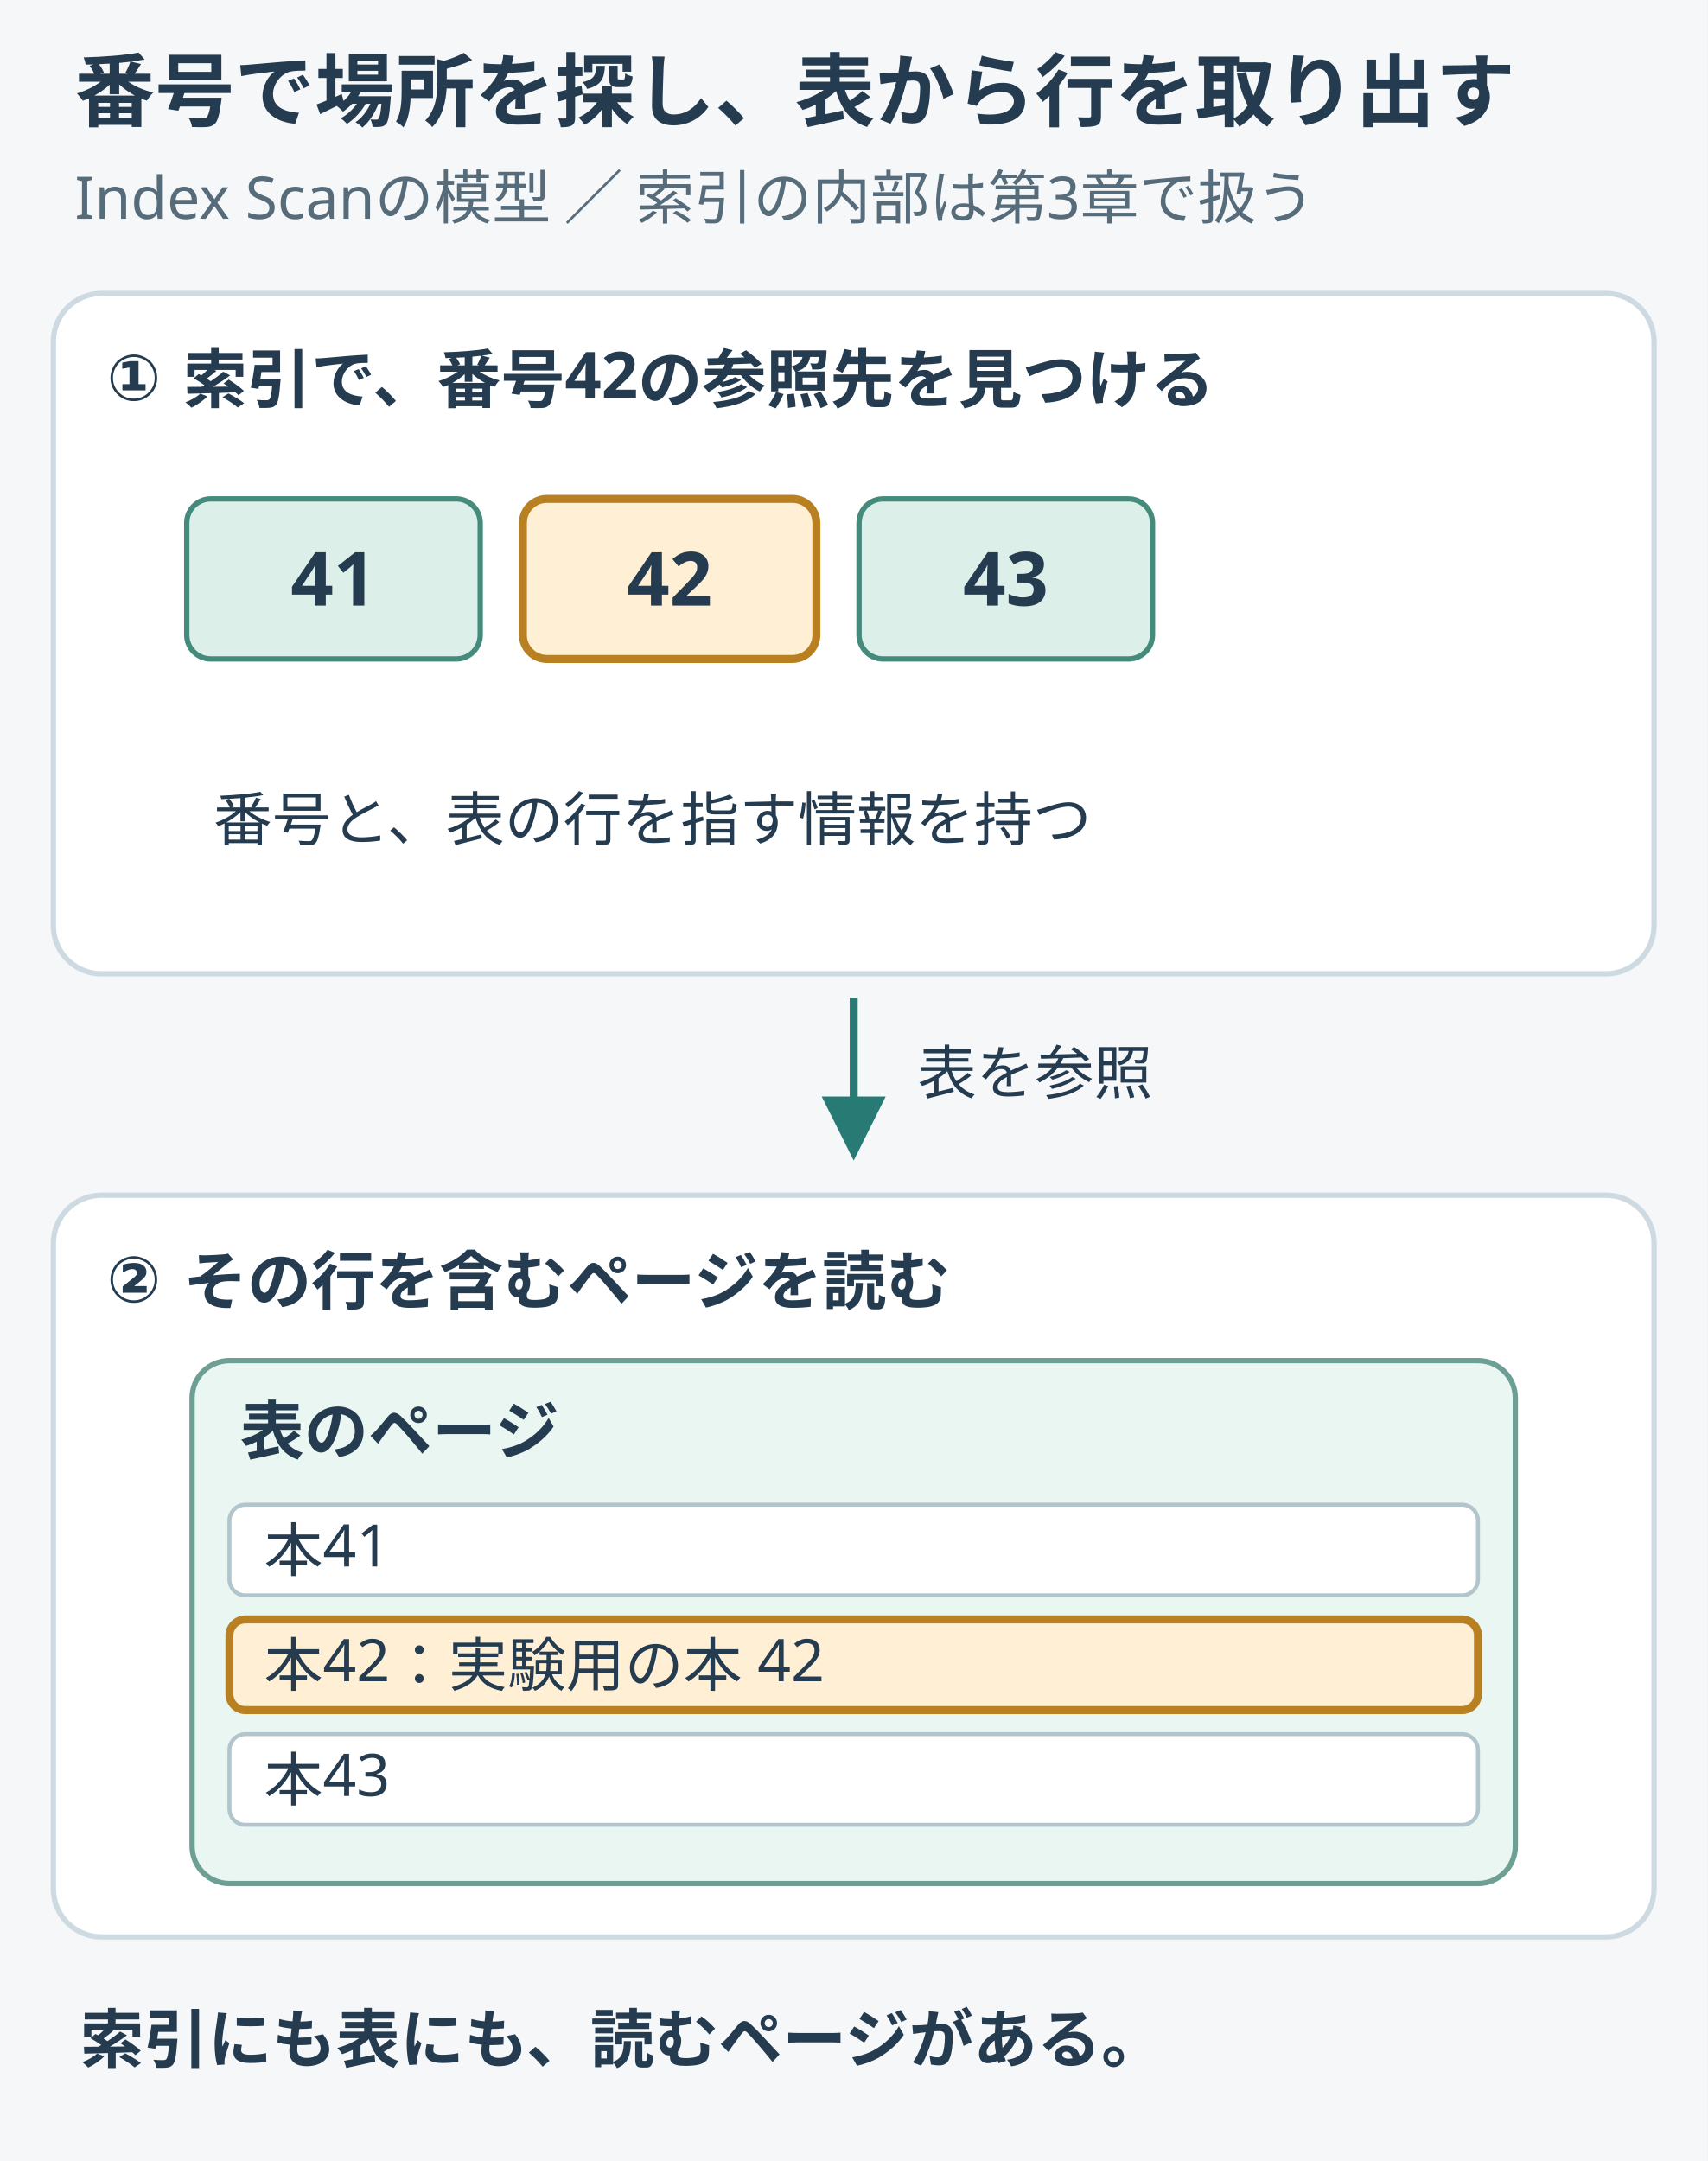
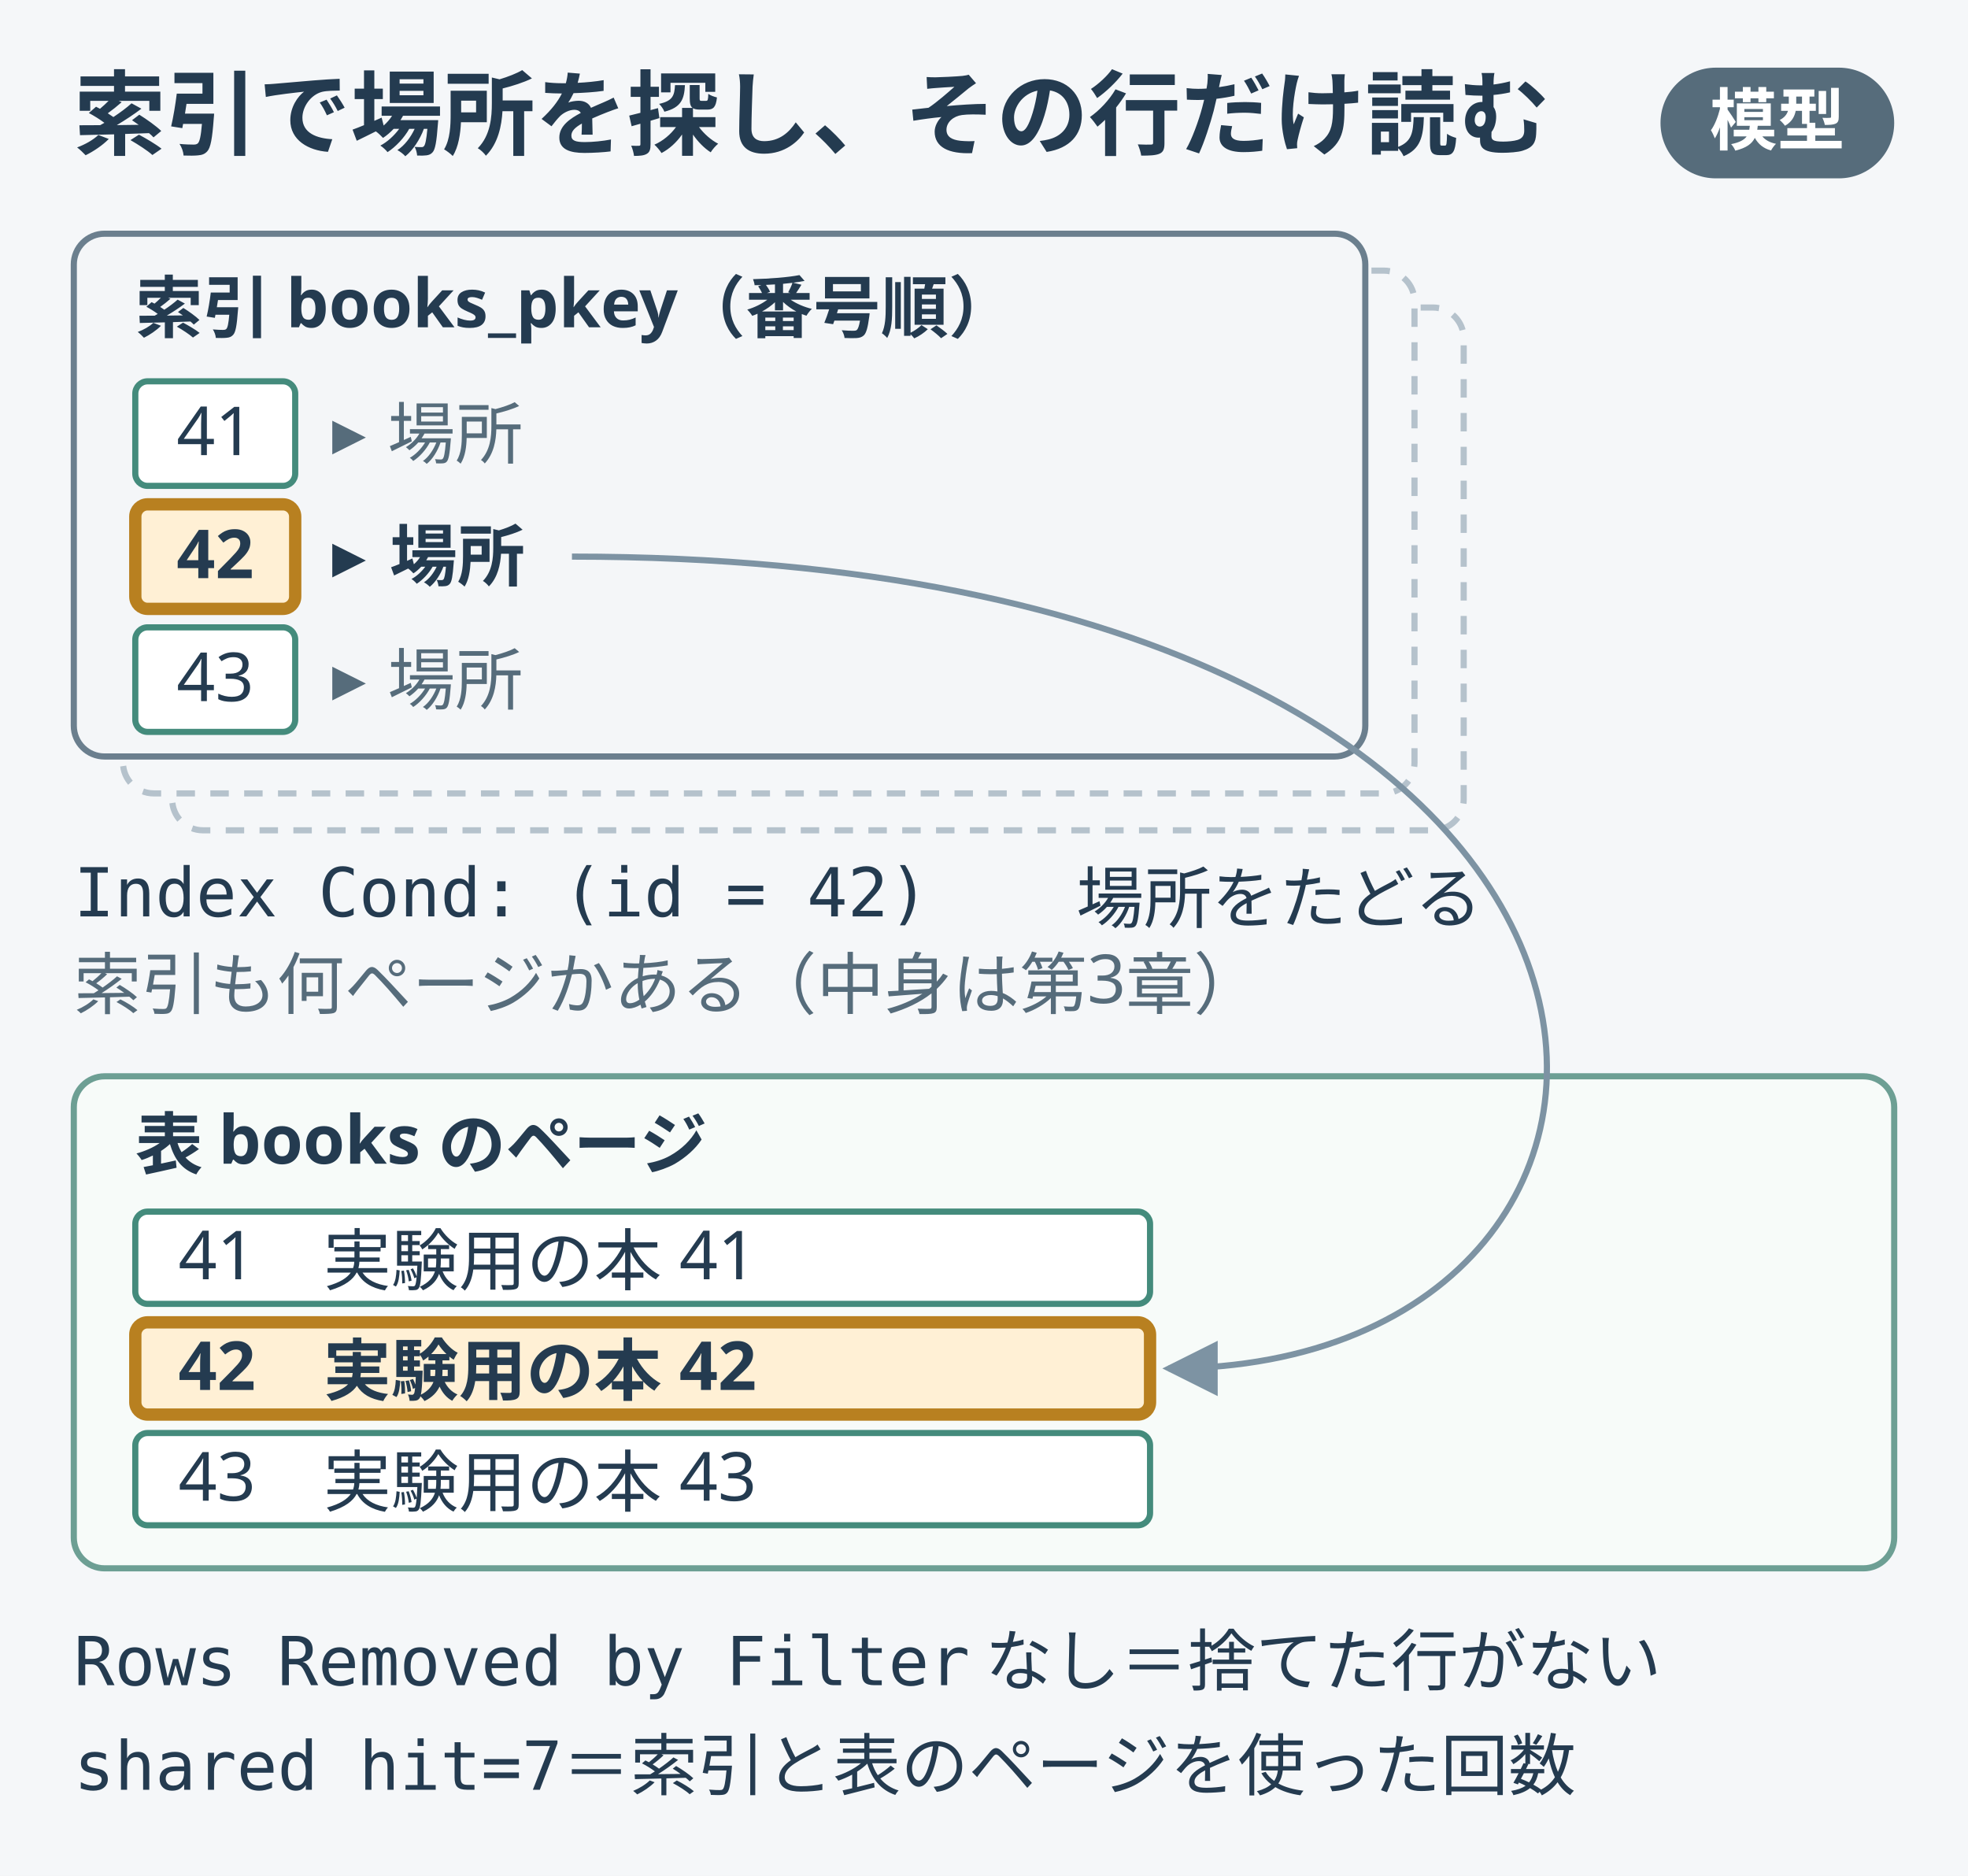
- <svg xmlns="http://www.w3.org/2000/svg" width="640" height="810" viewBox="0 0 640 810" role="img" aria-labelledby="title description">
+ <svg xmlns="http://www.w3.org/2000/svg" width="640" height="610" viewBox="0 0 640 610" role="img" aria-labelledby="title">
  <defs>
-     <marker id="a" markerWidth="8" markerHeight="8" refX="7" refY="4" orient="auto">
-       <path d="M0 0L8 4L0 8" fill="#277b74" />
+     <marker id="flow" markerWidth="10" markerHeight="10" refX="9" refY="5" orient="auto">
+       <path d="M0 0L10 5L0 10z" fill="#277b74" />
+     </marker>
+     <marker id="req" markerWidth="10" markerHeight="10" refX="9" refY="5" orient="auto">
+       <path d="M0 0L10 5L0 10" fill="none" stroke="#945e11" stroke-width="2" />
+     </marker>
+     <marker id="ref" markerWidth="9" markerHeight="9" refX="8" refY="4.5" orient="auto">
+       <path d="M0 0L9 4.5L0 9z" fill="#7d93a3" />
    </marker>
  </defs>
  <style>
- text{font-family:"Hiragino Sans","Noto Sans JP",sans-serif;font-size:24px;fill:#243b50} .title{font-size:30px;font-weight:700} .bold{font-weight:700} .small{font-size:22px} .muted{fill:#566c7b;font-size:22px} .value{font-size:28px;font-weight:700} .teal{fill:#176e65;font-weight:700} .orange{fill:#945e11;font-weight:700}
- .panel{fill:#fff;stroke:#cedae1;stroke-width:2} .box{fill:#ecf2f8;stroke:#a7bdcc;stroke-width:2} .memory{fill:#eaf6f1;stroke:#6d9f94;stroke-width:2} .card{fill:#dcefe8;stroke:#448b7c;stroke-width:2} .hot{fill:#fff0d5;stroke:#b88020;stroke-width:3} .paper{fill:#fff;stroke:#b2c5cc;stroke-width:1.5} .ghost{fill:#f5f7f9;stroke:#b5c2cc;stroke-width:2;stroke-dasharray:6 5} .edge{fill:none;stroke:#92a7b5;stroke-width:2.5} .arrow{fill:none;stroke:#277b74;stroke-width:3;marker-end:url(#a)}
- </style>
-   <rect width="640" height="810" fill="#f5f7f9" />
-   <text x="28" y="45" class="title" text-anchor="start">番号で場所を探し、表から行を取り出す</text>
-   <text x="28" y="82" class="muted" text-anchor="start">Index Scanの模型 ／ 索引の内部は第3章で扱う</text>
-   <g id="diagram">
-     <rect x="20" y="110" width="600" height="255" rx="18" class="panel" />
-     <text x="40" y="150" class="bold" text-anchor="start">① 索引で、番号42の参照先を見つける</text>
-     <rect x="70" y="187" width="110" height="60" rx="9" class="card" />
-     <text x="125.0" y="227.0" class="value" text-anchor="middle">41</text>
-     <rect x="196" y="187" width="110" height="60" rx="9" class="hot" />
-     <text x="251.0" y="227.0" class="value" text-anchor="middle">42</text>
-     <rect x="322" y="187" width="110" height="60" rx="9" class="card" />
-     <text x="377.0" y="227.0" class="value" text-anchor="middle">43</text>
-     <text x="80" y="315" class="small" text-anchor="start">番号と、表の行を指す情報を持つ</text>
-     <path d="M320 374 L320 432" class="arrow" />
-     <text x="344" y="410" class="small" text-anchor="start">表を参照</text>
-     <rect x="20" y="448" width="600" height="278" rx="18" class="panel" />
-     <text x="40" y="488" class="bold" text-anchor="start">② その行を含むページを読む</text>
-     <rect x="72" y="510" width="496" height="196" rx="14" class="memory" />
-     <text x="90" y="545" class="bold" text-anchor="start">表のページ</text>
-     <rect x="86" y="564" width="468" height="34" rx="6" class="paper" />
-     <text x="99" y="589" class="small" text-anchor="start">本41</text>
-     <rect x="86" y="607" width="468" height="34" rx="6" class="hot" />
-     <text x="99" y="632" class="small" text-anchor="start">本42：実験用の本 42</text>
-     <rect x="86" y="650" width="468" height="34" rx="6" class="paper" />
-     <text x="99" y="675" class="small" text-anchor="start">本43</text>
-     <text x="30" y="773" class="bold" text-anchor="start">索引にも表にも、読むページがある。</text>
+ text{font-family:"Hiragino Sans","Noto Sans JP",sans-serif;font-size:24px;fill:#243b50}
+ .h{font-size:30px;font-weight:700}.b{font-weight:700}.s{font-size:22px}.m{font-size:22px;fill:#566c7b}
+ .mono{font-family:ui-monospace,Menlo,monospace;font-size:22px}.tag{font-size:22px;font-weight:700;fill:#fff}
+ .teal{fill:#176e65}.brown{fill:#945e11}.real{fill:#176e65}.model{fill:#566c7b}
+ .panel{fill:#fff;stroke:#cedae1;stroke-width:2}.node{fill:#ecf2f8;stroke:#56738a;stroke-width:2}
+ .row{fill:#fff;stroke:#448b7c;stroke-width:2}.match{fill:#fff;stroke:#176e65;stroke-width:4}
+ .page{fill:#f7fbf9;stroke:#6d9f94;stroke-width:2}.ipage{fill:#f4f6f8;stroke:#6b7f8e;stroke-width:2}
+ .band{fill:#d5dde3;stroke:#92a7b5;stroke-width:2}.skip{fill:none;stroke:#b5c2cc;stroke-width:2;stroke-dasharray:6 5}
+ .hot{fill:#fff0d5;stroke:#b88020;stroke-width:4}.ghost{fill:#f5f7f9;stroke:#b5c2cc;stroke-width:2;stroke-dasharray:6 5}
+ .flow{fill:none;stroke:#277b74;stroke-width:3;marker-end:url(#flow)}.req{fill:none;stroke:#945e11;stroke-width:3;stroke-dasharray:8 6;marker-end:url(#req)}
+ .ref{fill:none;stroke:#7d93a3;stroke-width:2;marker-end:url(#ref)}.step{fill:#fff;stroke:#243b50;stroke-width:2.5}
+ .spine{fill:#e9f3f4;stroke:#243b50;stroke-width:1.5}
+   </style>
+   <rect width="640" height="610" fill="#f5f7f9" />
+   <text x="24" y="48" class="h">索引で場所を探し、その行だけ読む</text>
+   <rect x="540" y="22" width="76" height="36" rx="18" class="model" />
+   <text x="578" y="47" text-anchor="middle" class="tag">模型</text>
+   <g id="index">
+     <rect x="56" y="100" width="420" height="170" rx="10" class="ghost" />
+     <rect x="40" y="88" width="420" height="170" rx="10" class="ghost" />
+     <rect x="24" y="76" width="420" height="170" rx="10" class="ipage" />
+     <text x="44" y="108" class="s b">索引 books_pkey（番号順）</text>
+     <rect x="44" y="124" width="52" height="34" rx="4" class="row" />
+     <text x="70" y="148" text-anchor="middle" class="s">41</text>
+     <text x="108" y="148" class="s m">▸ 場所</text>
+     <rect x="44" y="164" width="52" height="34" rx="4" class="hot" />
+     <text x="70" y="188" text-anchor="middle" class="s b">42</text>
+     <text x="108" y="188" class="s b">▸ 場所</text>
+     <rect x="44" y="204" width="52" height="34" rx="4" class="row" />
+     <text x="70" y="228" text-anchor="middle" class="s">43</text>
+     <text x="108" y="228" class="s m">▸ 場所</text>
+     <text x="24" y="298" class="mono">Index Cond: (id = 42)</text>
+     <text x="24" y="328" class="m">索引も何ページかある（中身は第3章）</text>
  </g>
+   <text x="350" y="300" class="s">場所をたどる</text>
+   <g id="table">
+     <rect x="24" y="350" width="592" height="160" rx="10" class="page" />
+     <text x="44" y="380" class="s b">表 books のページ</text>
+     <rect x="44" y="394" width="330" height="30" rx="4" class="row" />
+     <text x="58" y="416" class="s">41　実験用の本 41</text>
+     <rect x="44" y="430" width="330" height="30" rx="4" class="hot" />
+     <text x="58" y="452" class="s b">42　実験用の本 42</text>
+     <rect x="44" y="466" width="330" height="30" rx="4" class="row" />
+     <text x="58" y="488" class="s">43　実験用の本 43</text>
+   </g>
+   <path d="M186 181 C 568 181, 568 445, 380 445" class="ref" />
+   <text x="24" y="548" class="s">
+     <tspan class="mono">Rows Removed by Filter</tspan> なし＝捨てた行がない</text>
+   <text x="24" y="582" class="s">
+     <tspan class="mono">shared hit=7</tspan>＝索引と表のページを使った回数</text>
</svg>
